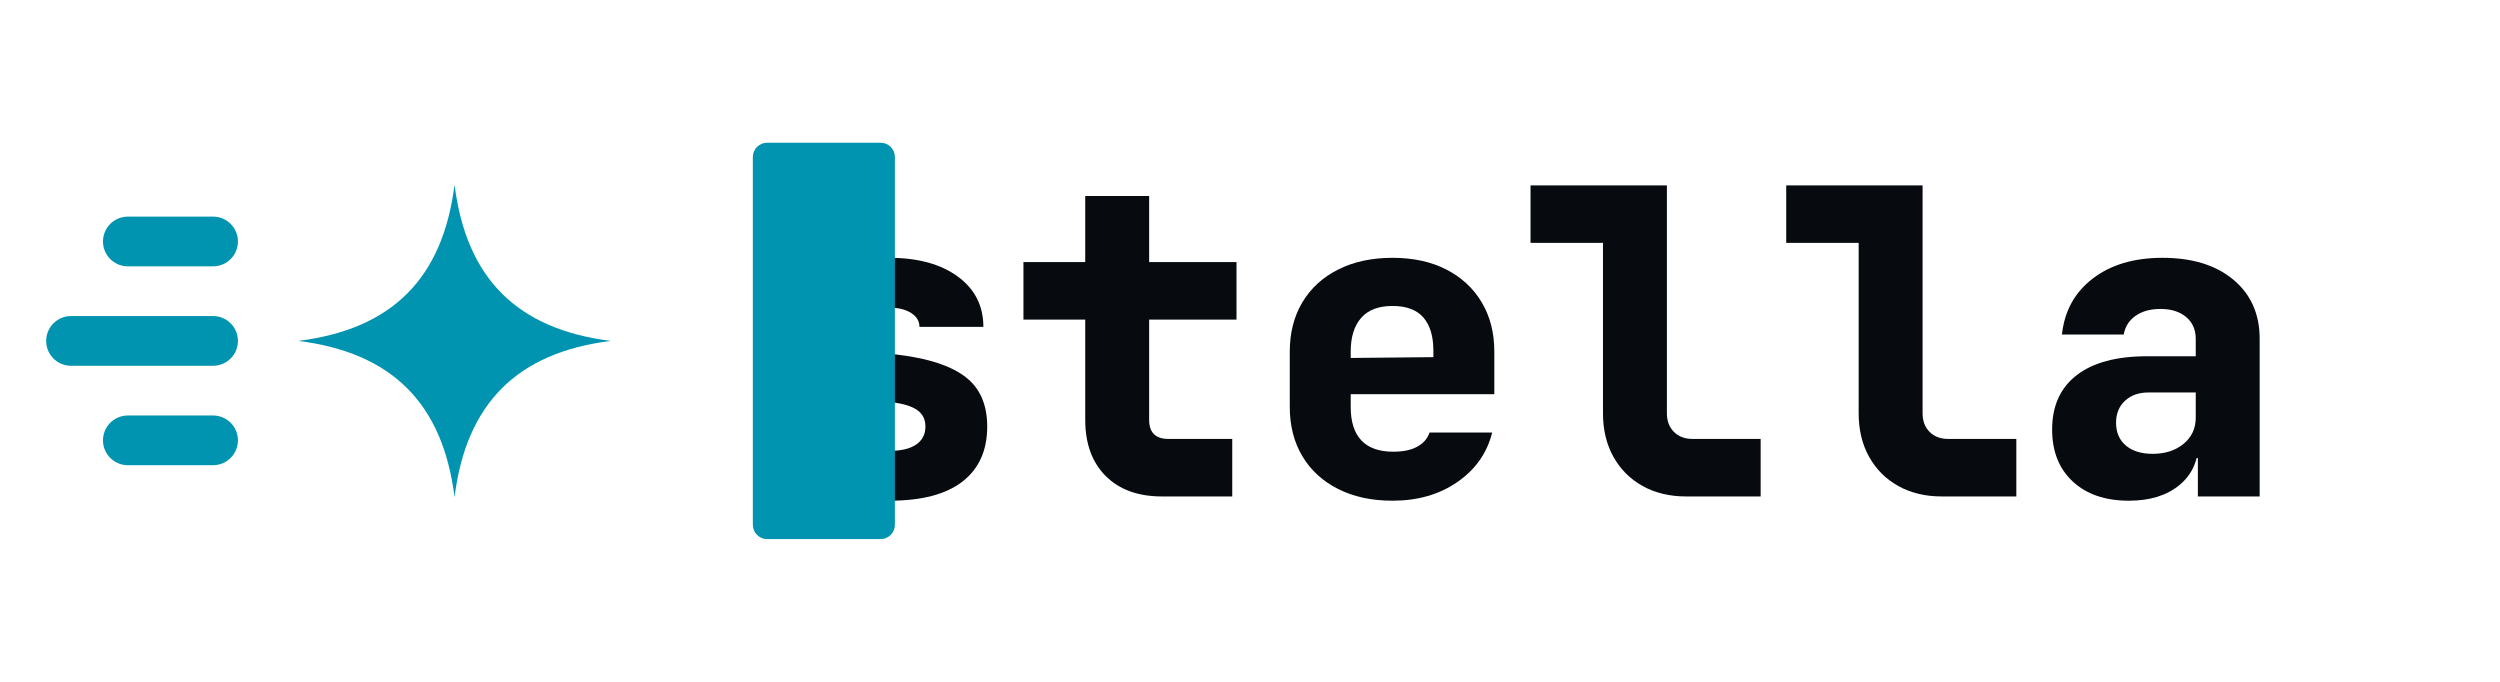
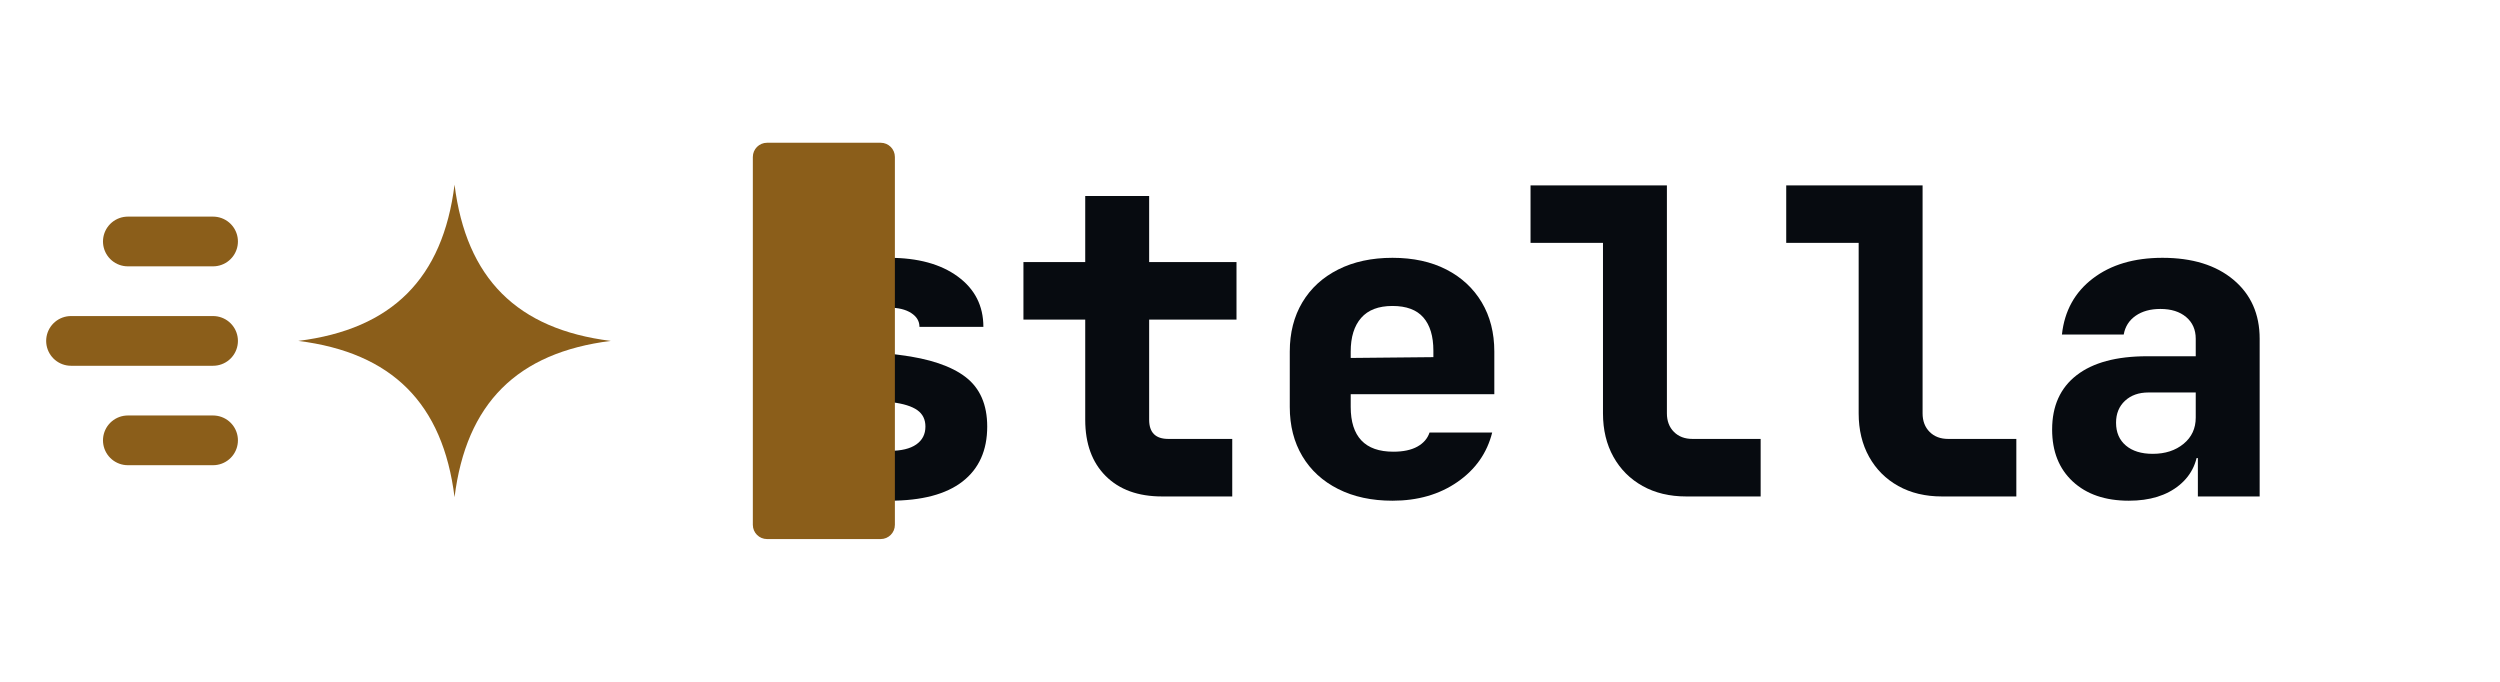
<svg xmlns="http://www.w3.org/2000/svg" width="352" height="96" viewBox="0 0 352 96" fill="none">
  <style>
  .sp-all{animation:spAll 3.6s linear infinite}
  @keyframes spAll{0%,93%{opacity:1}
    99%,100%{opacity:0}}
  @media (prefers-reduced-motion:reduce){*{animation:none !important}
    .cur{opacity:0 !important}}.sp-t0{animation:spT0 3.6s linear infinite}@keyframes spT0{0%,4.5%{opacity:0;transform:translateX(-14px);animation-timing-function:cubic-bezier(.22,.9,.35,1)}11.5%,100%{opacity:1;transform:translateX(0)}}.sp-t1{animation:spT1 3.6s linear infinite}@keyframes spT1{0%,1%{opacity:0;transform:translateX(-14px);animation-timing-function:cubic-bezier(.22,.9,.35,1)}8%,100%{opacity:1;transform:translateX(0)}}.sp-t2{animation:spT2 3.6s linear infinite}@keyframes spT2{0%,8%{opacity:0;transform:translateX(-14px);animation-timing-function:cubic-bezier(.22,.9,.35,1)}15%,100%{opacity:1;transform:translateX(0)}}.sp-star{transform-box:fill-box;transform-origin:center;animation:spS 3.6s linear infinite}@keyframes spS{0%,16%{opacity:0;transform:scale(0);animation-timing-function:cubic-bezier(.34,1.56,.64,1)}26%,100%{opacity:1;transform:scale(1)}}.lt0{animation:lt0 3.6s steps(1,end) infinite}@keyframes lt0{0%{opacity:0}28%{opacity:1}100%{opacity:1}}.lt1{animation:lt1 3.6s steps(1,end) infinite}@keyframes lt1{0%{opacity:0}33%{opacity:1}100%{opacity:1}}.lt2{animation:lt2 3.6s steps(1,end) infinite}@keyframes lt2{0%{opacity:0}38%{opacity:1}100%{opacity:1}}.lt3{animation:lt3 3.6s steps(1,end) infinite}@keyframes lt3{0%{opacity:0}43%{opacity:1}100%{opacity:1}}.lt4{animation:lt4 3.6s steps(1,end) infinite}@keyframes lt4{0%{opacity:0}48%{opacity:1}100%{opacity:1}}.lt5{animation:lt5 3.6s steps(1,end) infinite}@keyframes lt5{0%{opacity:0}53%{opacity:1}100%{opacity:1}}.cur{animation:cur 3.6s steps(1,end) infinite}@keyframes cur{0%,24%{opacity:0;transform:translateX(0)}28%{opacity:1;transform:translateX(0px)}33%{opacity:1;transform:translateX(36px)}38%{opacity:1;transform:translateX(72px)}43%{opacity:1;transform:translateX(108px)}48%{opacity:1;transform:translateX(144px)}53%{opacity:1;transform:translateX(180px)}58%{opacity:1;transform:translateX(216px)}58%{opacity:0;transform:translateX(216px)}62.5%{opacity:1;transform:translateX(216px)}67%{opacity:0;transform:translateX(216px)}71.5%{opacity:1;transform:translateX(216px)}76%{opacity:0;transform:translateX(216px)}80.5%{opacity:1;transform:translateX(216px)}85%{opacity:0;transform:translateX(216px)}89.5%{opacity:1;transform:translateX(216px)}90%,100%{opacity:0;transform:translateX(216px)}}</style>
  <g class="sp-all">
-     <line class="sp-t0" x1="10" y1="48" x2="30" y2="48" stroke="#0094B1" stroke-width="7" stroke-linecap="round" />
-     <line class="sp-t1" x1="18" y1="34" x2="30" y2="34" stroke="#0094B1" stroke-width="7" stroke-linecap="round" />
-     <line class="sp-t2" x1="18" y1="62" x2="30" y2="62" stroke="#0094B1" stroke-width="7" stroke-linecap="round" />
-     <path class="sp-star" d="M64 26 C65.65 39.2 72.8 46.35 86 48 C72.8 49.65 65.65 56.8 64 70 C62.35 56.8 55.2 49.65 42 48 C55.2 46.35 62.35 39.2 64 26 Z" fill="#0094B1" />
+     <line class="sp-t0" x1="10" y1="48" x2="30" y2="48" stroke="#8B5E1A" stroke-width="7" stroke-linecap="round" />
+     <line class="sp-t1" x1="18" y1="34" x2="30" y2="34" stroke="#8B5E1A" stroke-width="7" stroke-linecap="round" />
+     <line class="sp-t2" x1="18" y1="62" x2="30" y2="62" stroke="#8B5E1A" stroke-width="7" stroke-linecap="round" />
+     <path class="sp-star" d="M64 26 C65.65 39.2 72.8 46.35 86 48 C72.8 49.65 65.65 56.8 64 70 C62.35 56.8 55.2 49.65 42 48 C55.2 46.35 62.35 39.2 64 26 Z" fill="#8B5E1A" />
    <path class="lt lt0" d="M122.62 70.5Q118.54 70.5 115.48 69.21Q112.42 67.92 110.71 65.64Q109.0 63.36 109.0 60.3H118.0Q118.0 61.74 119.29 62.61Q120.58 63.48 122.62 63.48H125.26Q127.72 63.48 129.01 62.58Q130.3 61.68 130.3 60.06Q130.3 58.56 129.16 57.75Q128.02 56.94 125.62 56.64L121.78 56.16Q115.6 55.38 112.78 53.16Q109.96 50.94 109.96 46.38Q109.96 41.58 113.26 38.94Q116.56 36.3 122.92 36.3H125.2Q131.26 36.3 134.86 38.94Q138.46 41.58 138.46 46.02H129.46Q129.46 44.82 128.29 44.07Q127.12 43.32 125.2 43.32H122.92Q120.7 43.32 119.68 44.07Q118.66 44.82 118.66 46.32Q118.66 47.7 119.59 48.42Q120.52 49.14 122.56 49.44L126.7 49.98Q132.94 50.76 135.97 53.1Q139.0 55.44 139.0 60.06Q139.0 65.1 135.52 67.8Q132.04 70.5 125.26 70.5Z" fill="#070B10" />
    <path class="lt lt1" d="M163.6 69.9Q158.56 69.9 155.68 67.02Q152.8 64.14 152.8 59.1V45H144.1V36.9H152.8V27.6H161.8V36.9H174.1V45H161.8V59.1Q161.8 61.8 164.5 61.8H173.5V69.9Z" fill="#070B10" />
    <path class="lt lt2" d="M196.06 70.5Q191.68 70.5 188.41 68.85Q185.14 67.2 183.37 64.23Q181.6 61.26 181.6 57.3V49.5Q181.6 45.54 183.37 42.57Q185.14 39.6 188.41 37.95Q191.68 36.3 196.06 36.3Q200.44 36.3 203.65 37.95Q206.86 39.6 208.63 42.57Q210.4 45.54 210.4 49.5V55.5H190.18V57.3Q190.18 60.42 191.68 62.01Q193.18 63.6 196.18 63.6Q198.28 63.6 199.57 62.88Q200.86 62.16 201.28 60.9H210.1Q209.02 65.22 205.21 67.86Q201.4 70.5 196.06 70.5ZM201.82 50.88V49.38Q201.82 46.32 200.41 44.7Q199.0 43.08 196.06 43.08Q193.12 43.08 191.65 44.76Q190.18 46.44 190.18 49.5V50.4L202.42 50.28Z" fill="#070B10" />
    <path class="lt lt3" d="M237.4 69.9Q233.92 69.9 231.28 68.43Q228.64 66.96 227.17 64.32Q225.7 61.68 225.7 58.2V34.2H215.5V26.1H234.7V58.2Q234.7 59.82 235.69 60.81Q236.68 61.8 238.3 61.8H247.9V69.9Z" fill="#070B10" />
    <path class="lt lt4" d="M273.4 69.9Q269.92 69.9 267.28 68.43Q264.64 66.96 263.17 64.32Q261.7 61.68 261.7 58.2V34.2H251.5V26.1H270.7V58.2Q270.7 59.82 271.69 60.81Q272.68 61.8 274.3 61.8H283.9V69.9Z" fill="#070B10" />
    <path class="lt lt5" d="M299.74 70.5Q294.76 70.5 291.85 67.8Q288.94 65.1 288.94 60.48Q288.94 55.5 292.39 52.83Q295.84 50.16 302.32 50.16H309.16V47.7Q309.16 45.78 307.81 44.64Q306.46 43.5 304.18 43.5Q302.08 43.5 300.7 44.46Q299.32 45.42 299.02 47.1H290.32Q290.86 42.12 294.67 39.21Q298.48 36.3 304.48 36.3Q310.78 36.3 314.47 39.39Q318.16 42.48 318.16 47.7V69.9H309.46V64.5H308.02L309.52 62.4Q309.52 66.12 306.85 68.31Q304.18 70.5 299.74 70.5ZM303.1 63.9Q305.74 63.9 307.45 62.49Q309.16 61.08 309.16 58.8V55.26H302.5Q300.46 55.26 299.2 56.43Q297.94 57.6 297.94 59.52Q297.94 61.56 299.32 62.73Q300.7 63.9 303.1 63.9Z" fill="#070B10" />
-     <rect class="cur" x="106" y="20.1" width="20" height="55.8" rx="2" fill="#0094B1" />
+     <rect class="cur" x="106" y="20.1" width="20" height="55.8" rx="2" fill="#8B5E1A" />
  </g>
</svg>
